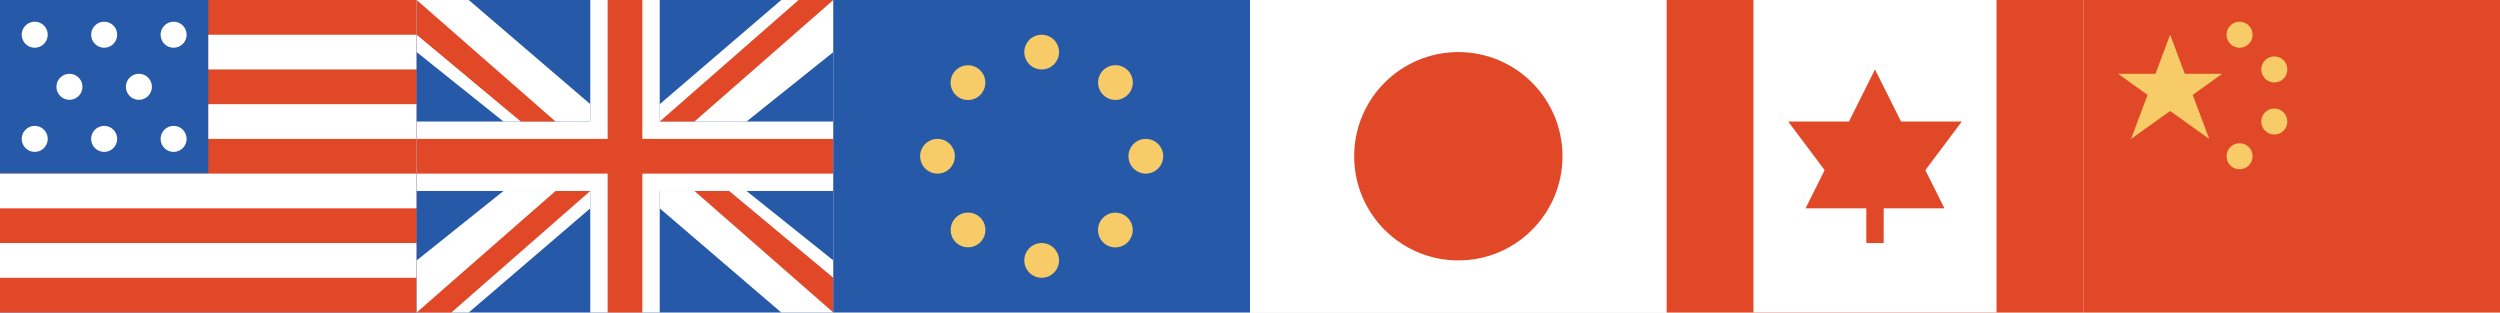
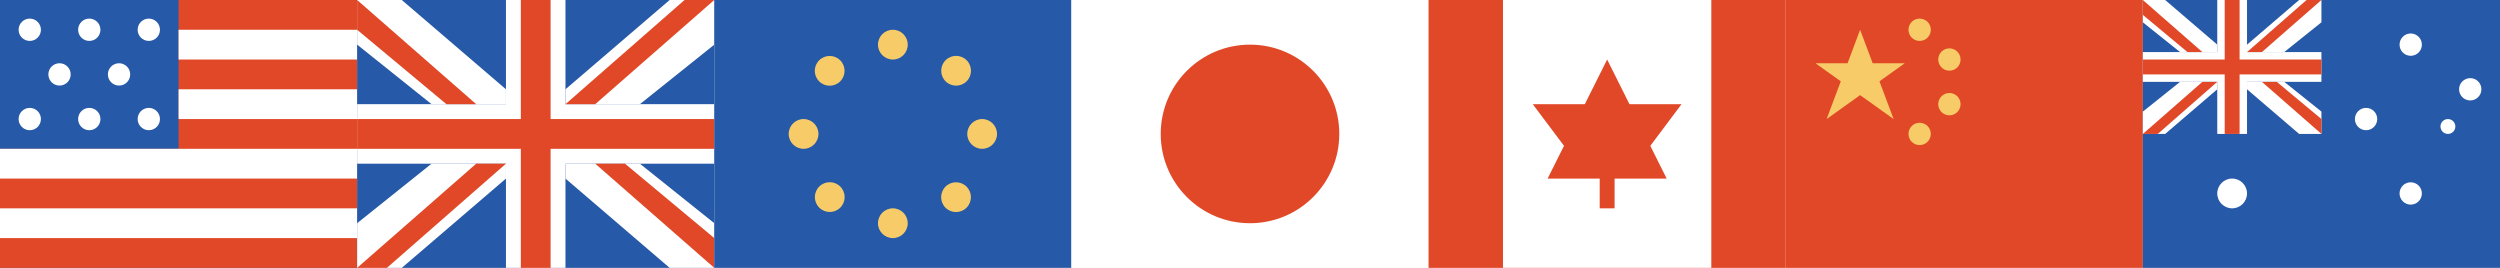
- <svg xmlns="http://www.w3.org/2000/svg" viewBox="0 0 144 18">
+ <svg xmlns="http://www.w3.org/2000/svg" viewBox="0 0 168 18">
  <path fill="#2659A7" d="M0 0h24v18H0V0Z" />
  <path fill="#E14827" d="M12 0v10H0v8h24V0H12Z" />
  <path fill="#FFF" d="M12 2h12v2H12V2ZM12 6h12v2H12V6ZM0 10h24v2H0v-2ZM0 14h24v2H0v-2Z" />
  <path fill="#2659A7" d="M1 2a1 1 0 1 1 2 0 1 1 0 0 1-2 0ZM5 2a1 1 0 1 1 2 0 1 1 0 0 1-2 0ZM9 2a1 1 0 1 1 2 0 1 1 0 0 1-2 0ZM3 5a1 1 0 1 1 2 0 1 1 0 0 1-2 0ZM7 5a1 1 0 1 1 2 0 1 1 0 0 1-2 0ZM1 8a1 1 0 1 1 2 0 1 1 0 0 1-2 0ZM5 8a1 1 0 1 1 2 0 1 1 0 0 1-2 0ZM9 8a1 1 0 1 1 2 0 1 1 0 0 1-2 0Z" />
  <path fill="#FFF" d="M1.25 2a.75.75 0 1 1 1.5 0 .75.75 0 0 1-1.5 0ZM5.25 2a.75.75 0 1 1 1.5 0 .75.75 0 0 1-1.5 0ZM9.25 2a.75.75 0 1 1 1.5 0 .75.75 0 0 1-1.5 0ZM3.25 5a.75.75 0 1 1 1.5 0 .75.75 0 0 1-1.5 0ZM7.25 5a.75.75 0 1 1 1.5 0 .75.75 0 0 1-1.5 0ZM1.25 8a.75.75 0 1 1 1.5 0 .75.75 0 0 1-1.5 0ZM5.25 8a.75.75 0 1 1 1.5 0 .75.75 0 0 1-1.5 0ZM9.25 8a.75.75 0 1 1 1.5 0 .75.75 0 0 1-1.5 0Z" />
  <path fill="#2659A7" d="M24 0h24v18H24V0Z" />
  <path fill="#FFF" d="M34 0h4v18h-4V0Z" />
  <path fill="#FFF" d="M48 7v4H24V7h24Z" />
  <path fill="#E14827" d="M35 0h2v18h-2V0Z" />
  <path fill="#E14827" d="M48 8v2H24V8h24Z" />
  <path fill="#FFF" d="m27 0 7 6v1h-5l-5-4V0h3ZM45 18l-7-6v-1h5l5 4v3h-3ZM45 0l-7 6v1h5l5-4V0h-3ZM27 18l7-6v-1h-5l-5 4v3h3Z" />
  <path fill="#E14827" d="m38 7 8-7h2l-8 7h-2ZM34 11l-8 7h-2l8-7h2ZM40 11l8 7v-2l-6-5h-2ZM32 7l-8-7v2l6 5h2Z" />
  <path fill="#2659A7" d="M48 0h24v18H48V0Z" />
  <path fill="#F7CC68" d="M59 3a1 1 0 1 1 2 0 1 1 0 0 1-2 0ZM66 8a1 1 0 1 1 0 2 1 1 0 0 1 0-2ZM64.95 12.54a1 1 0 1 1-1.41 1.42 1 1 0 0 1 1.41-1.42ZM63.54 4.05a1 1 0 1 1 1.42 1.41 1 1 0 0 1-1.42-1.41Z" />
  <path fill="#F7CC68" d="M59.25 3a.75.75 0 1 1 1.5 0 .75.75 0 0 1-1.5 0ZM66 8.25a.75.75 0 1 1 0 1.5.75.75 0 0 1 0-1.5ZM64.77 12.71c.3.3.3.77 0 1.06a.75.75 0 1 1 0-1.06ZM63.71 4.23c.3-.3.77-.3 1.06 0a.75.75 0 1 1-1.06 0ZM59 15a1 1 0 1 1 2 0 1 1 0 0 1-2 0ZM54 8a1 1 0 1 1 0 2 1 1 0 0 1 0-2ZM56.46 4.05a1 1 0 1 1-1.41 1.42 1 1 0 0 1 1.41-1.42ZM55.05 12.54a1 1 0 1 1 1.42 1.41 1 1 0 0 1-1.42-1.41Z" />
  <path fill="#F7CC68" d="M59.25 15a.75.75 0 1 1 1.5 0 .75.75 0 0 1-1.5 0ZM54 8.25a.75.75 0 1 1 0 1.5.75.75 0 0 1 0-1.5ZM56.29 4.23c.3.29.3.76 0 1.06a.75.75 0 1 1 0-1.06ZM55.23 12.71c.3-.3.76-.3 1.06 0a.75.75 0 1 1-1.06 0Z" />
  <path fill="#FFF" d="M72 0h24v18H72V0Z" />
  <path fill="#E14827" d="M78 9a6 6 0 1 1 12 0 6 6 0 0 1-12 0ZM96 0h24v18H96V0Z" />
  <path fill="#FFF" d="M101 0h14v18h-14V0Z" />
  <path fill="#E14827" d="M107.5 10h1v4h-1v-4Z" />
  <path fill="#E14827" d="m104 12 4-8 4 8h-8Z" />
  <path fill="#E14827" d="M103 7h10l-3 4h-4l-3-4ZM120 0h24v18h-24V0Z" />
  <path fill="#F7CC68" d="M122.75 8 125 2l2.25 6L122 4.25h6L122.75 8Z" />
  <path fill="#E14827" d="M130 4a1 1 0 1 1 2 0 1 1 0 0 1-2 0Z" />
  <path fill="#F7CC68" d="M130.25 4a.75.75 0 1 1 1.5 0 .75.75 0 0 1-1.5 0Z" />
  <path fill="#E14827" d="M130 7a1 1 0 1 1 2 0 1 1 0 0 1-2 0Z" />
  <path fill="#F7CC68" d="M130.25 7a.75.75 0 1 1 1.5 0 .75.75 0 0 1-1.5 0Z" />
  <path fill="#E14827" d="M128 2a1 1 0 1 1 2 0 1 1 0 0 1-2 0Z" />
  <path fill="#F7CC68" d="M128.25 2a.75.75 0 1 1 1.5 0 .75.75 0 0 1-1.5 0Z" />
  <path fill="#E14827" d="M128 9a1 1 0 1 1 2 0 1 1 0 0 1-2 0Z" />
  <path fill="#F7CC68" d="M128.25 9a.75.75 0 1 1 1.5 0 .75.75 0 0 1-1.5 0Z" />
+   <path fill="#2659A7" d="M144 0h24v18h-24V0Z" />
+   <path fill="#FFF" d="M149 0h2v9h-2V0Z" />
+   <path fill="#FFF" d="M156 3.5v2h-12v-2h12Z" />
+   <path fill="#E14827" d="M149.5 0h1v9h-1V0Z" />
+   <path fill="#E14827" d="M156 4v1h-12V4h12Z" />
+   <path fill="#FFF" d="m145.5 0 3.5 3v.5h-2.5l-2.5-2V0h1.5ZM154.5 9 151 6v-.5h2.5l2.5 2V9h-1.5ZM154.5 0 151 3v.5h2.5l2.5-2V0h-1.5ZM145.5 9l3.5-3v-.5h-2.5l-2.5 2V9h1.5Z" />
+   <path fill="#E14827" d="m151 3.5 4-3.5h1l-4 3.5h-1ZM149 5.5 145 9h-1l4-3.5h1ZM152 5.5l4 3.5V8l-3-2.5h-1ZM148 3.5 144 0v1l3 2.5h1Z" />
+   <path fill="#2659A7" d="M161 3a1 1 0 1 1 2 0 1 1 0 0 1-2 0Z" />
+   <path fill="#FFF" d="M161.25 3a.75.75 0 1 1 1.5 0 .75.75 0 0 1-1.5 0Z" />
+   <path fill="#2659A7" d="M161 13a1 1 0 1 1 2 0 1 1 0 0 1-2 0Z" />
+   <path fill="#FFF" d="M161.25 13a.75.75 0 1 1 1.5 0 .75.75 0 0 1-1.5 0Z" />
+   <path fill="#2659A7" d="M158 8a1 1 0 1 1 2 0 1 1 0 0 1-2 0Z" />
+   <path fill="#FFF" d="M158.25 8a.75.75 0 1 1 1.5 0 .75.75 0 0 1-1.5 0Z" />
+   <path fill="#2659A7" d="M165 6a1 1 0 1 1 2 0 1 1 0 0 1-2 0Z" />
+   <path fill="#FFF" d="M165.25 6a.75.75 0 1 1 1.5 0 .75.75 0 0 1-1.5 0ZM149 13a1 1 0 1 1 2 0 1 1 0 0 1-2 0ZM164 8.5a.5.5 0 1 1 1 0 .5.5 0 0 1-1 0Z" />
</svg>
